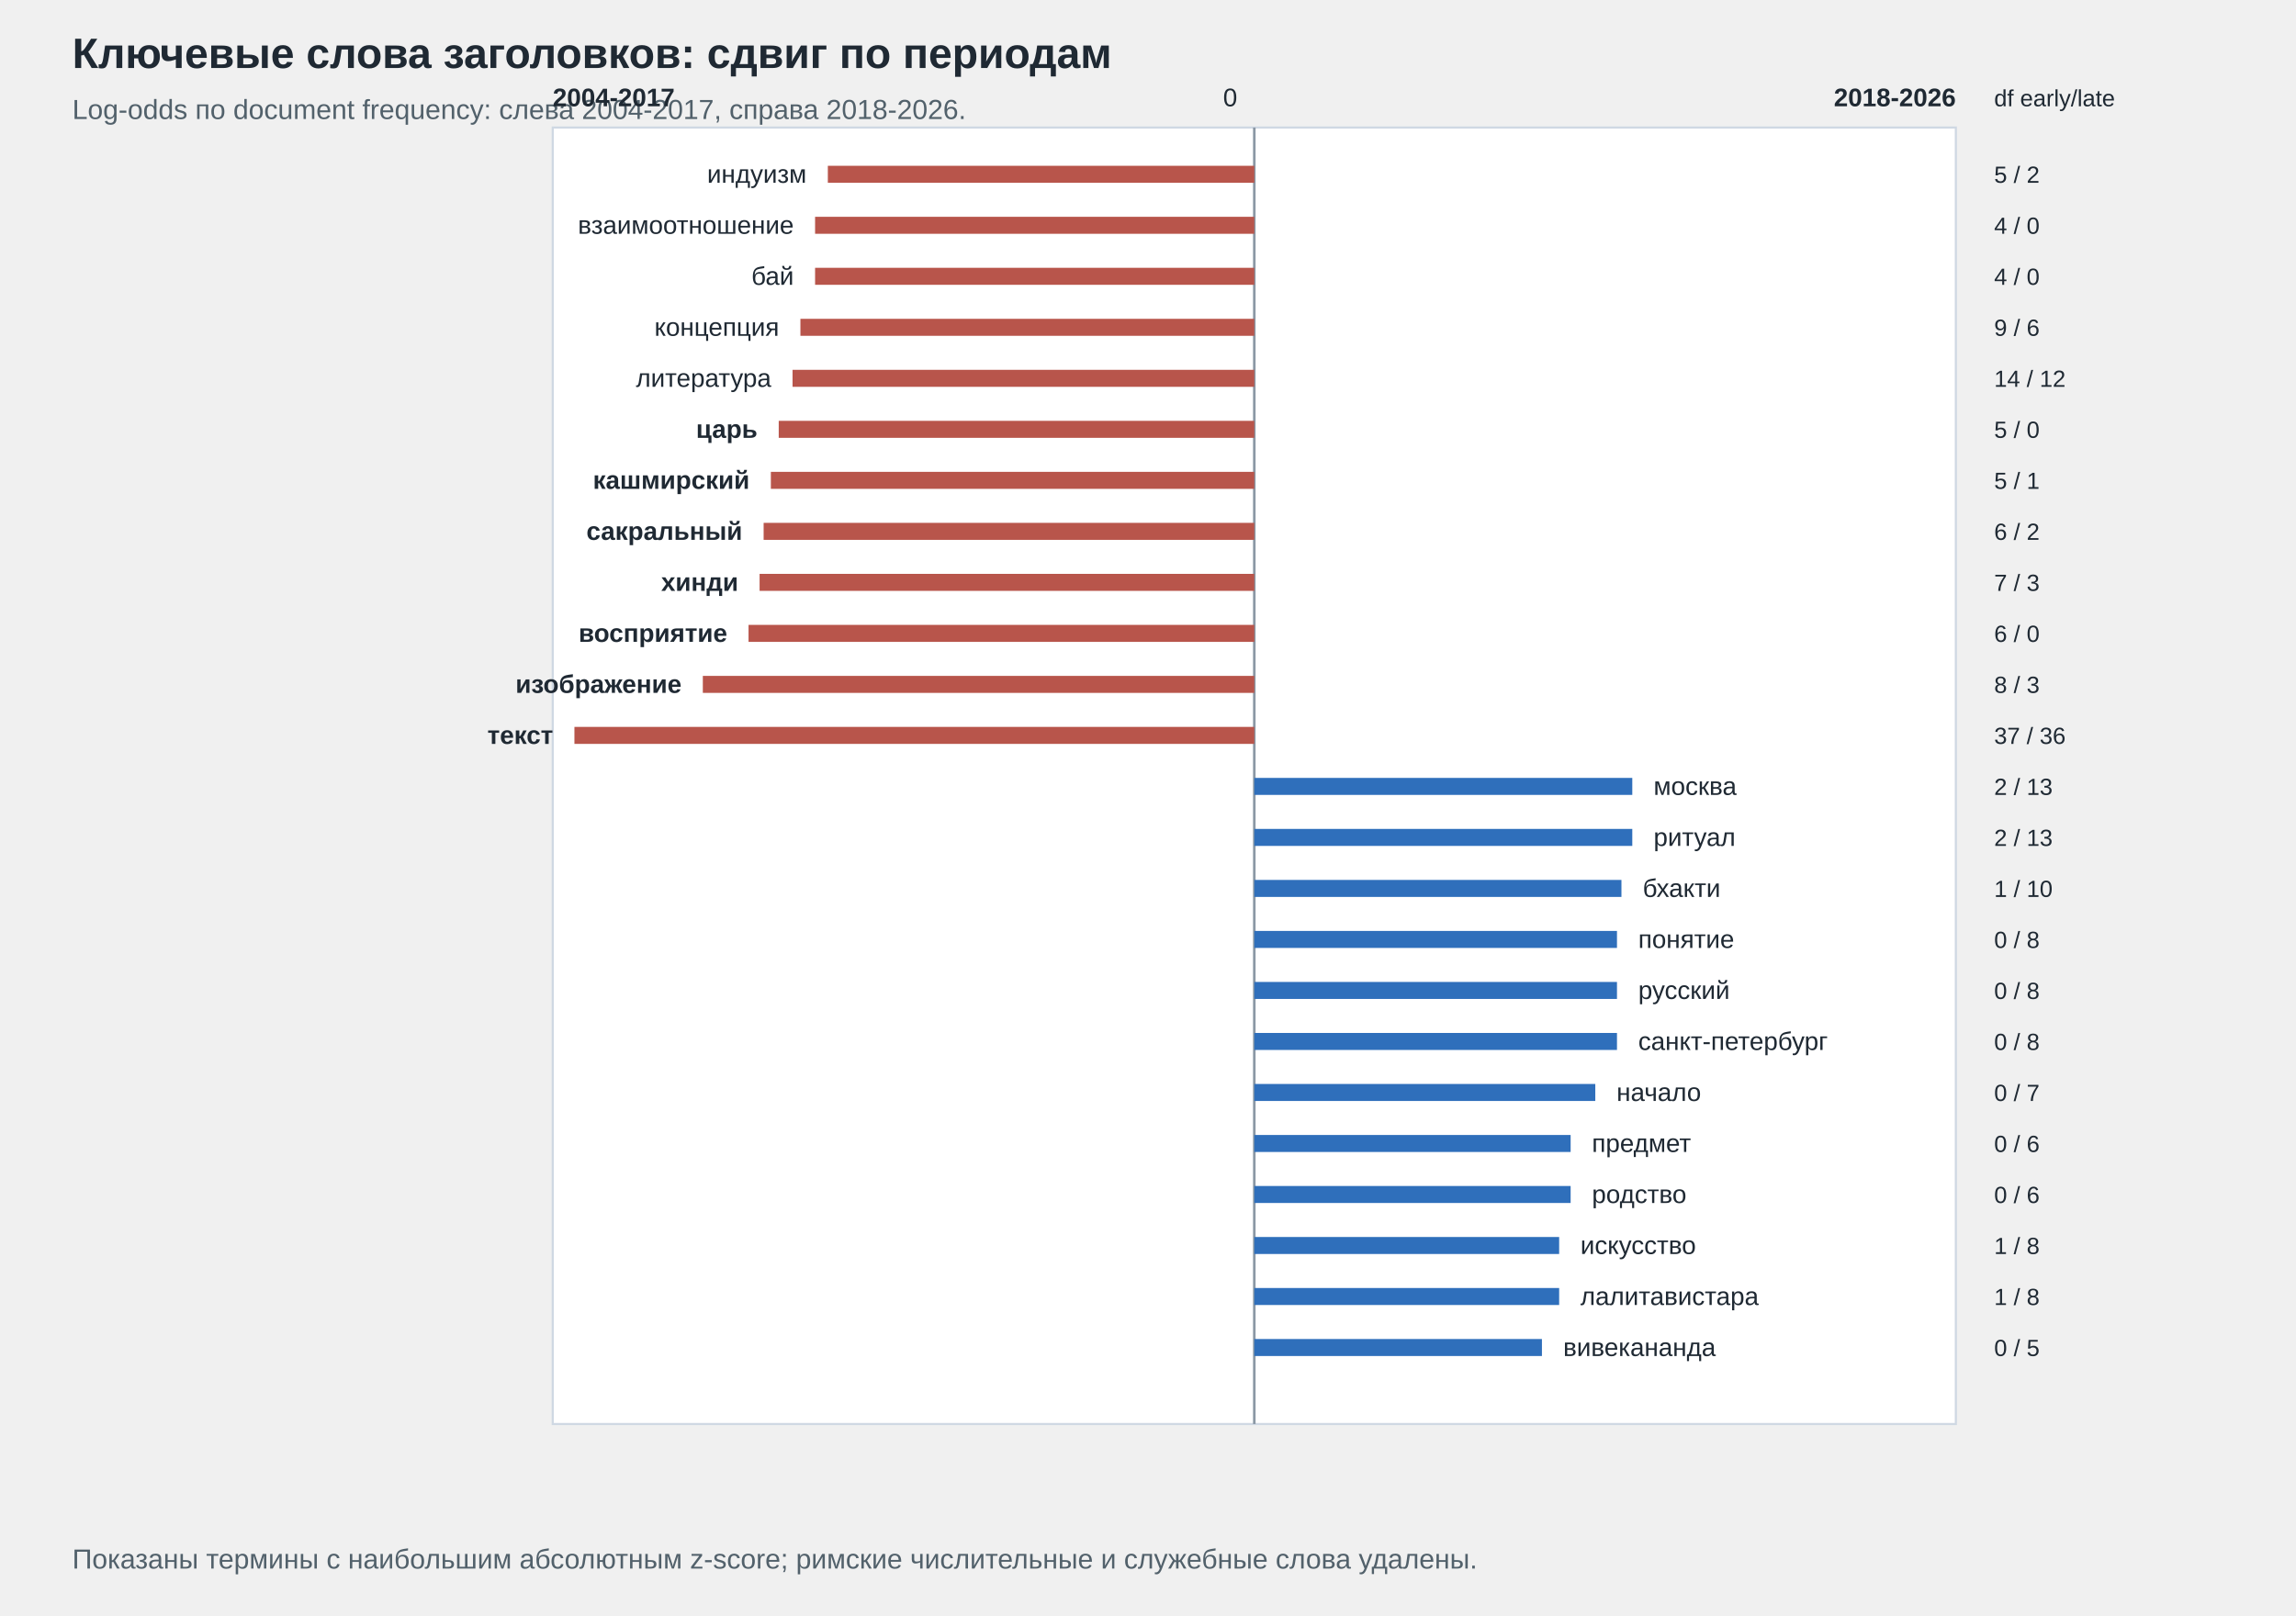
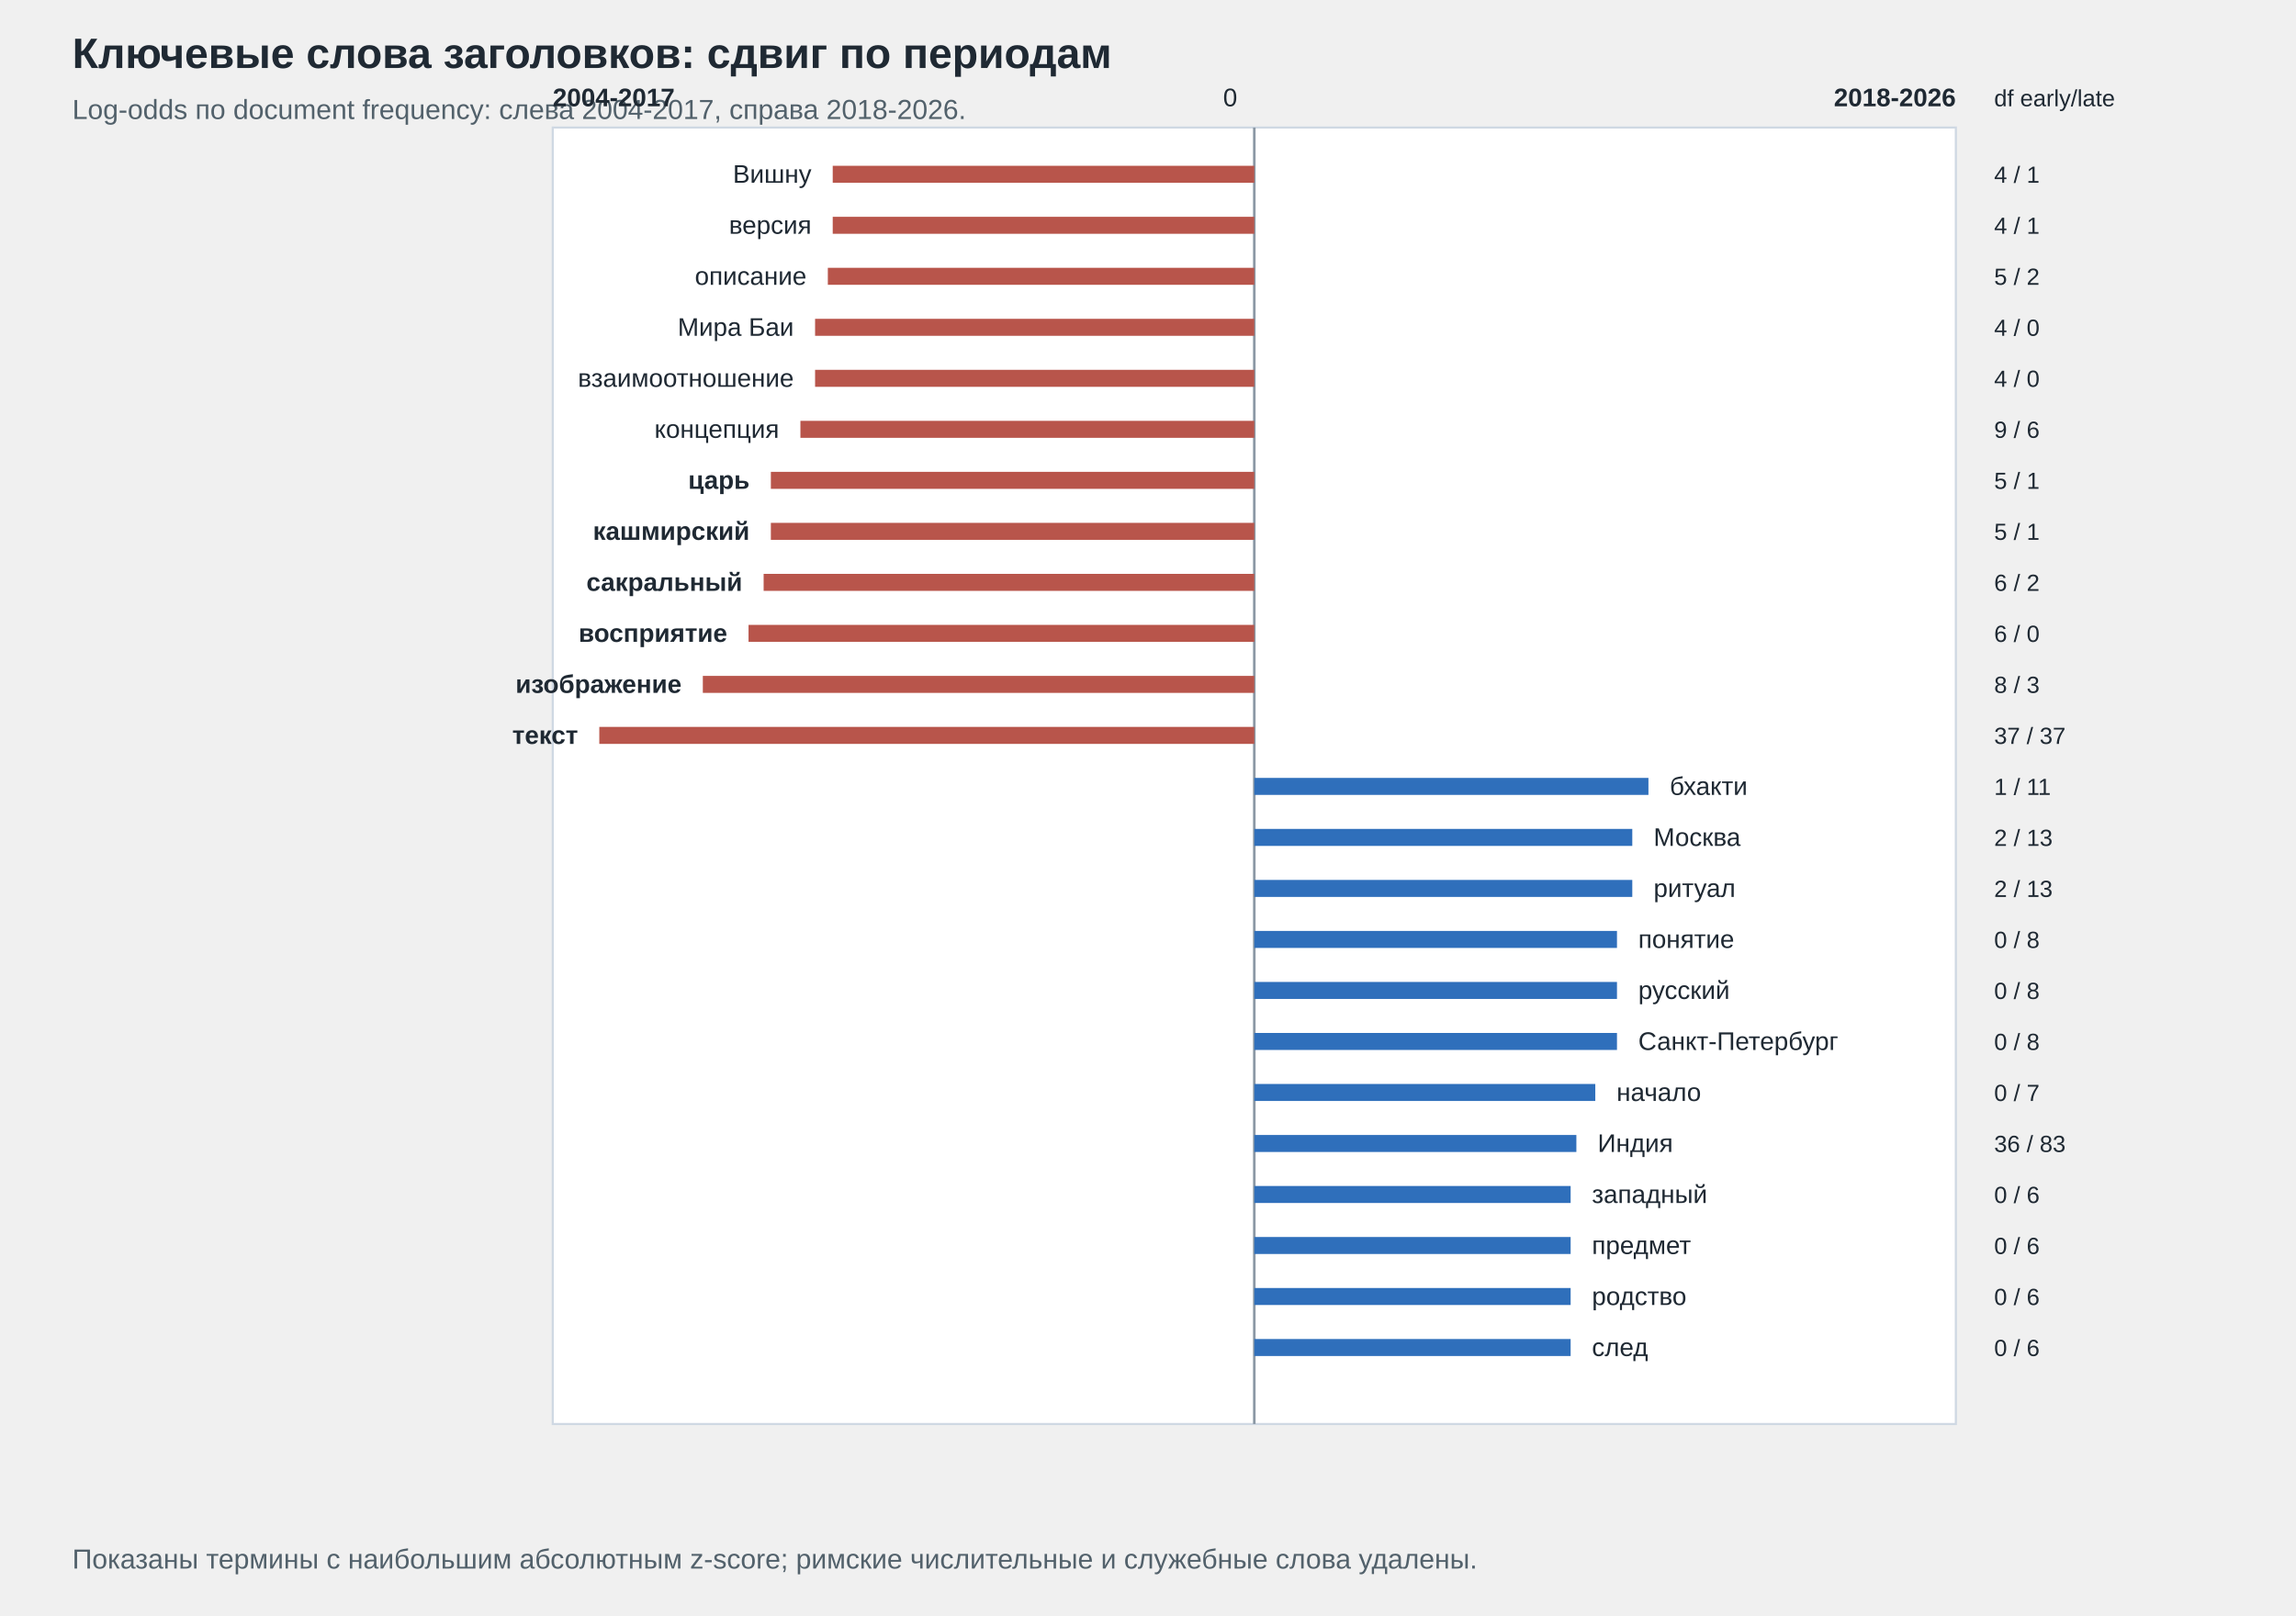
<svg xmlns="http://www.w3.org/2000/svg" width="1080" height="760" viewBox="0 0 1080 760">
  <style>text{font-family:Arial,'Liberation Sans',sans-serif;fill:#1f2933}.title{font-size:20px;font-weight:700}.sub{font-size:13px;fill:#52616b}.axis{font-size:12px}.label{font-size:11px}</style>
  <text x="34.0" y="32.0" class="title" text-anchor="start">Ключевые слова заголовков: сдвиг по периодам</text>
  <text x="34.0" y="56.0" class="sub" text-anchor="start">Log-odds по document frequency: слева 2004-2017, справа 2018-2026.</text>
  <rect x="260.0" y="60.0" width="660.0" height="610.0" fill="#ffffff" stroke="#cfd8e3" />
  <line x1="590.0" y1="60.0" x2="590.0" y2="670.0" stroke="#8b98a5" stroke-width="1.2" />
  <text x="582.0" y="50.0" class="axis" text-anchor="end">0</text>
  <text x="260.0" y="50.0" class="axis" text-anchor="start" font-weight="700">2004-2017</text>
  <text x="920.0" y="50.0" class="axis" text-anchor="end" font-weight="700">2018-2026</text>
-   <line x1="590.0" y1="82.0" x2="389.4" y2="82.0" stroke="#b8554b" stroke-width="8" />
-   <text x="379.4" y="86.0" class="axis" text-anchor="end">индуизм</text>
-   <text x="938.0" y="86.0" class="label" text-anchor="start">5 / 2</text>
-   <line x1="590.0" y1="106.0" x2="383.4" y2="106.0" stroke="#b8554b" stroke-width="8" />
-   <text x="373.4" y="110.0" class="axis" text-anchor="end">взаимоотношение</text>
-   <text x="938.0" y="110.0" class="label" text-anchor="start">4 / 0</text>
-   <line x1="590.0" y1="130.0" x2="383.4" y2="130.0" stroke="#b8554b" stroke-width="8" />
-   <text x="373.4" y="134.0" class="axis" text-anchor="end">бай</text>
-   <text x="938.0" y="134.0" class="label" text-anchor="start">4 / 0</text>
-   <line x1="590.0" y1="154.0" x2="376.5" y2="154.0" stroke="#b8554b" stroke-width="8" />
-   <text x="366.5" y="158.0" class="axis" text-anchor="end">концепция</text>
-   <text x="938.0" y="158.0" class="label" text-anchor="start">9 / 6</text>
-   <line x1="590.0" y1="178.0" x2="372.8" y2="178.0" stroke="#b8554b" stroke-width="8" />
-   <text x="362.8" y="182.0" class="axis" text-anchor="end">литература</text>
-   <text x="938.0" y="182.0" class="label" text-anchor="start">14 / 12</text>
-   <line x1="590.0" y1="202.0" x2="366.3" y2="202.0" stroke="#b8554b" stroke-width="8" />
-   <text x="356.3" y="206.0" class="axis" text-anchor="end" font-weight="700">царь</text>
-   <text x="938.0" y="206.0" class="label" text-anchor="start">5 / 0</text>
+   <line x1="590.0" y1="82.0" x2="391.7" y2="82.0" stroke="#b8554b" stroke-width="8" />
+   <text x="381.7" y="86.0" class="axis" text-anchor="end">Вишну</text>
+   <text x="938.0" y="86.0" class="label" text-anchor="start">4 / 1</text>
+   <line x1="590.0" y1="106.0" x2="391.7" y2="106.0" stroke="#b8554b" stroke-width="8" />
+   <text x="381.7" y="110.0" class="axis" text-anchor="end">версия</text>
+   <text x="938.0" y="110.0" class="label" text-anchor="start">4 / 1</text>
+   <line x1="590.0" y1="130.0" x2="389.4" y2="130.0" stroke="#b8554b" stroke-width="8" />
+   <text x="379.4" y="134.0" class="axis" text-anchor="end">описание</text>
+   <text x="938.0" y="134.0" class="label" text-anchor="start">5 / 2</text>
+   <line x1="590.0" y1="154.0" x2="383.4" y2="154.0" stroke="#b8554b" stroke-width="8" />
+   <text x="373.4" y="158.0" class="axis" text-anchor="end">Мира Баи</text>
+   <text x="938.0" y="158.0" class="label" text-anchor="start">4 / 0</text>
+   <line x1="590.0" y1="178.0" x2="383.4" y2="178.0" stroke="#b8554b" stroke-width="8" />
+   <text x="373.4" y="182.0" class="axis" text-anchor="end">взаимоотношение</text>
+   <text x="938.0" y="182.0" class="label" text-anchor="start">4 / 0</text>
+   <line x1="590.0" y1="202.0" x2="376.5" y2="202.0" stroke="#b8554b" stroke-width="8" />
+   <text x="366.5" y="206.0" class="axis" text-anchor="end">концепция</text>
+   <text x="938.0" y="206.0" class="label" text-anchor="start">9 / 6</text>
  <line x1="590.0" y1="226.0" x2="362.6" y2="226.0" stroke="#b8554b" stroke-width="8" />
-   <text x="352.6" y="230.0" class="axis" text-anchor="end" font-weight="700">кашмирский</text>
+   <text x="352.6" y="230.0" class="axis" text-anchor="end" font-weight="700">царь</text>
  <text x="938.0" y="230.0" class="label" text-anchor="start">5 / 1</text>
-   <line x1="590.0" y1="250.0" x2="359.2" y2="250.0" stroke="#b8554b" stroke-width="8" />
-   <text x="349.2" y="254.0" class="axis" text-anchor="end" font-weight="700">сакральный</text>
-   <text x="938.0" y="254.0" class="label" text-anchor="start">6 / 2</text>
-   <line x1="590.0" y1="274.0" x2="357.3" y2="274.0" stroke="#b8554b" stroke-width="8" />
-   <text x="347.3" y="278.0" class="axis" text-anchor="end" font-weight="700">хинди</text>
-   <text x="938.0" y="278.0" class="label" text-anchor="start">7 / 3</text>
+   <line x1="590.0" y1="250.0" x2="362.6" y2="250.0" stroke="#b8554b" stroke-width="8" />
+   <text x="352.6" y="254.0" class="axis" text-anchor="end" font-weight="700">кашмирский</text>
+   <text x="938.0" y="254.0" class="label" text-anchor="start">5 / 1</text>
+   <line x1="590.0" y1="274.0" x2="359.2" y2="274.0" stroke="#b8554b" stroke-width="8" />
+   <text x="349.2" y="278.0" class="axis" text-anchor="end" font-weight="700">сакральный</text>
+   <text x="938.0" y="278.0" class="label" text-anchor="start">6 / 2</text>
  <line x1="590.0" y1="298.0" x2="352.1" y2="298.0" stroke="#b8554b" stroke-width="8" />
  <text x="342.1" y="302.0" class="axis" text-anchor="end" font-weight="700">восприятие</text>
  <text x="938.0" y="302.0" class="label" text-anchor="start">6 / 0</text>
  <line x1="590.0" y1="322.0" x2="330.6" y2="322.0" stroke="#b8554b" stroke-width="8" />
  <text x="320.6" y="326.0" class="axis" text-anchor="end" font-weight="700">изображение</text>
  <text x="938.0" y="326.0" class="label" text-anchor="start">8 / 3</text>
-   <line x1="590.0" y1="346.0" x2="270.2" y2="346.0" stroke="#b8554b" stroke-width="8" />
-   <text x="260.2" y="350.0" class="axis" text-anchor="end" font-weight="700">текст</text>
-   <text x="938.0" y="350.0" class="label" text-anchor="start">37 / 36</text>
-   <line x1="590.0" y1="370.0" x2="767.8" y2="370.0" stroke="#2f6fbb" stroke-width="8" />
-   <text x="777.8" y="374.0" class="axis" text-anchor="start">москва</text>
-   <text x="938.0" y="374.0" class="label" text-anchor="start">2 / 13</text>
+   <line x1="590.0" y1="346.0" x2="281.9" y2="346.0" stroke="#b8554b" stroke-width="8" />
+   <text x="271.9" y="350.0" class="axis" text-anchor="end" font-weight="700">текст</text>
+   <text x="938.0" y="350.0" class="label" text-anchor="start">37 / 37</text>
+   <line x1="590.0" y1="370.0" x2="775.4" y2="370.0" stroke="#2f6fbb" stroke-width="8" />
+   <text x="785.4" y="374.0" class="axis" text-anchor="start">бхакти</text>
+   <text x="938.0" y="374.0" class="label" text-anchor="start">1 / 11</text>
  <line x1="590.0" y1="394.0" x2="767.8" y2="394.0" stroke="#2f6fbb" stroke-width="8" />
-   <text x="777.8" y="398.0" class="axis" text-anchor="start">ритуал</text>
+   <text x="777.8" y="398.0" class="axis" text-anchor="start">Москва</text>
  <text x="938.0" y="398.0" class="label" text-anchor="start">2 / 13</text>
-   <line x1="590.0" y1="418.0" x2="762.7" y2="418.0" stroke="#2f6fbb" stroke-width="8" />
-   <text x="772.7" y="422.0" class="axis" text-anchor="start">бхакти</text>
-   <text x="938.0" y="422.0" class="label" text-anchor="start">1 / 10</text>
+   <line x1="590.0" y1="418.0" x2="767.8" y2="418.0" stroke="#2f6fbb" stroke-width="8" />
+   <text x="777.8" y="422.0" class="axis" text-anchor="start">ритуал</text>
+   <text x="938.0" y="422.0" class="label" text-anchor="start">2 / 13</text>
  <line x1="590.0" y1="442.0" x2="760.6" y2="442.0" stroke="#2f6fbb" stroke-width="8" />
  <text x="770.6" y="446.0" class="axis" text-anchor="start">понятие</text>
  <text x="938.0" y="446.0" class="label" text-anchor="start">0 / 8</text>
  <line x1="590.0" y1="466.0" x2="760.6" y2="466.0" stroke="#2f6fbb" stroke-width="8" />
  <text x="770.6" y="470.0" class="axis" text-anchor="start">русский</text>
  <text x="938.0" y="470.0" class="label" text-anchor="start">0 / 8</text>
  <line x1="590.0" y1="490.0" x2="760.6" y2="490.0" stroke="#2f6fbb" stroke-width="8" />
-   <text x="770.6" y="494.0" class="axis" text-anchor="start">санкт-петербург</text>
+   <text x="770.6" y="494.0" class="axis" text-anchor="start">Санкт-Петербург</text>
  <text x="938.0" y="494.0" class="label" text-anchor="start">0 / 8</text>
  <line x1="590.0" y1="514.0" x2="750.4" y2="514.0" stroke="#2f6fbb" stroke-width="8" />
  <text x="760.4" y="518.0" class="axis" text-anchor="start">начало</text>
  <text x="938.0" y="518.0" class="label" text-anchor="start">0 / 7</text>
-   <line x1="590.0" y1="538.0" x2="738.8" y2="538.0" stroke="#2f6fbb" stroke-width="8" />
-   <text x="748.8" y="542.0" class="axis" text-anchor="start">предмет</text>
-   <text x="938.0" y="542.0" class="label" text-anchor="start">0 / 6</text>
+   <line x1="590.0" y1="538.0" x2="741.5" y2="538.0" stroke="#2f6fbb" stroke-width="8" />
+   <text x="751.5" y="542.0" class="axis" text-anchor="start">Индия</text>
+   <text x="938.0" y="542.0" class="label" text-anchor="start">36 / 83</text>
  <line x1="590.0" y1="562.0" x2="738.8" y2="562.0" stroke="#2f6fbb" stroke-width="8" />
-   <text x="748.8" y="566.0" class="axis" text-anchor="start">родство</text>
+   <text x="748.8" y="566.0" class="axis" text-anchor="start">западный</text>
  <text x="938.0" y="566.0" class="label" text-anchor="start">0 / 6</text>
-   <line x1="590.0" y1="586.0" x2="733.4" y2="586.0" stroke="#2f6fbb" stroke-width="8" />
-   <text x="743.4" y="590.0" class="axis" text-anchor="start">искусство</text>
-   <text x="938.0" y="590.0" class="label" text-anchor="start">1 / 8</text>
-   <line x1="590.0" y1="610.0" x2="733.4" y2="610.0" stroke="#2f6fbb" stroke-width="8" />
-   <text x="743.4" y="614.0" class="axis" text-anchor="start">лалитавистара</text>
-   <text x="938.0" y="614.0" class="label" text-anchor="start">1 / 8</text>
-   <line x1="590.0" y1="634.0" x2="725.3" y2="634.0" stroke="#2f6fbb" stroke-width="8" />
-   <text x="735.3" y="638.0" class="axis" text-anchor="start">вивекананда</text>
-   <text x="938.0" y="638.0" class="label" text-anchor="start">0 / 5</text>
+   <line x1="590.0" y1="586.0" x2="738.8" y2="586.0" stroke="#2f6fbb" stroke-width="8" />
+   <text x="748.8" y="590.0" class="axis" text-anchor="start">предмет</text>
+   <text x="938.0" y="590.0" class="label" text-anchor="start">0 / 6</text>
+   <line x1="590.0" y1="610.0" x2="738.8" y2="610.0" stroke="#2f6fbb" stroke-width="8" />
+   <text x="748.8" y="614.0" class="axis" text-anchor="start">родство</text>
+   <text x="938.0" y="614.0" class="label" text-anchor="start">0 / 6</text>
+   <line x1="590.0" y1="634.0" x2="738.8" y2="634.0" stroke="#2f6fbb" stroke-width="8" />
+   <text x="748.8" y="638.0" class="axis" text-anchor="start">след</text>
+   <text x="938.0" y="638.0" class="label" text-anchor="start">0 / 6</text>
  <text x="938.0" y="50.0" class="label" text-anchor="start">df early/late</text>
  <text x="34.0" y="738.0" class="sub" text-anchor="start">Показаны термины с наибольшим абсолютным z-score; римские числительные и служебные слова удалены.</text>
</svg>
